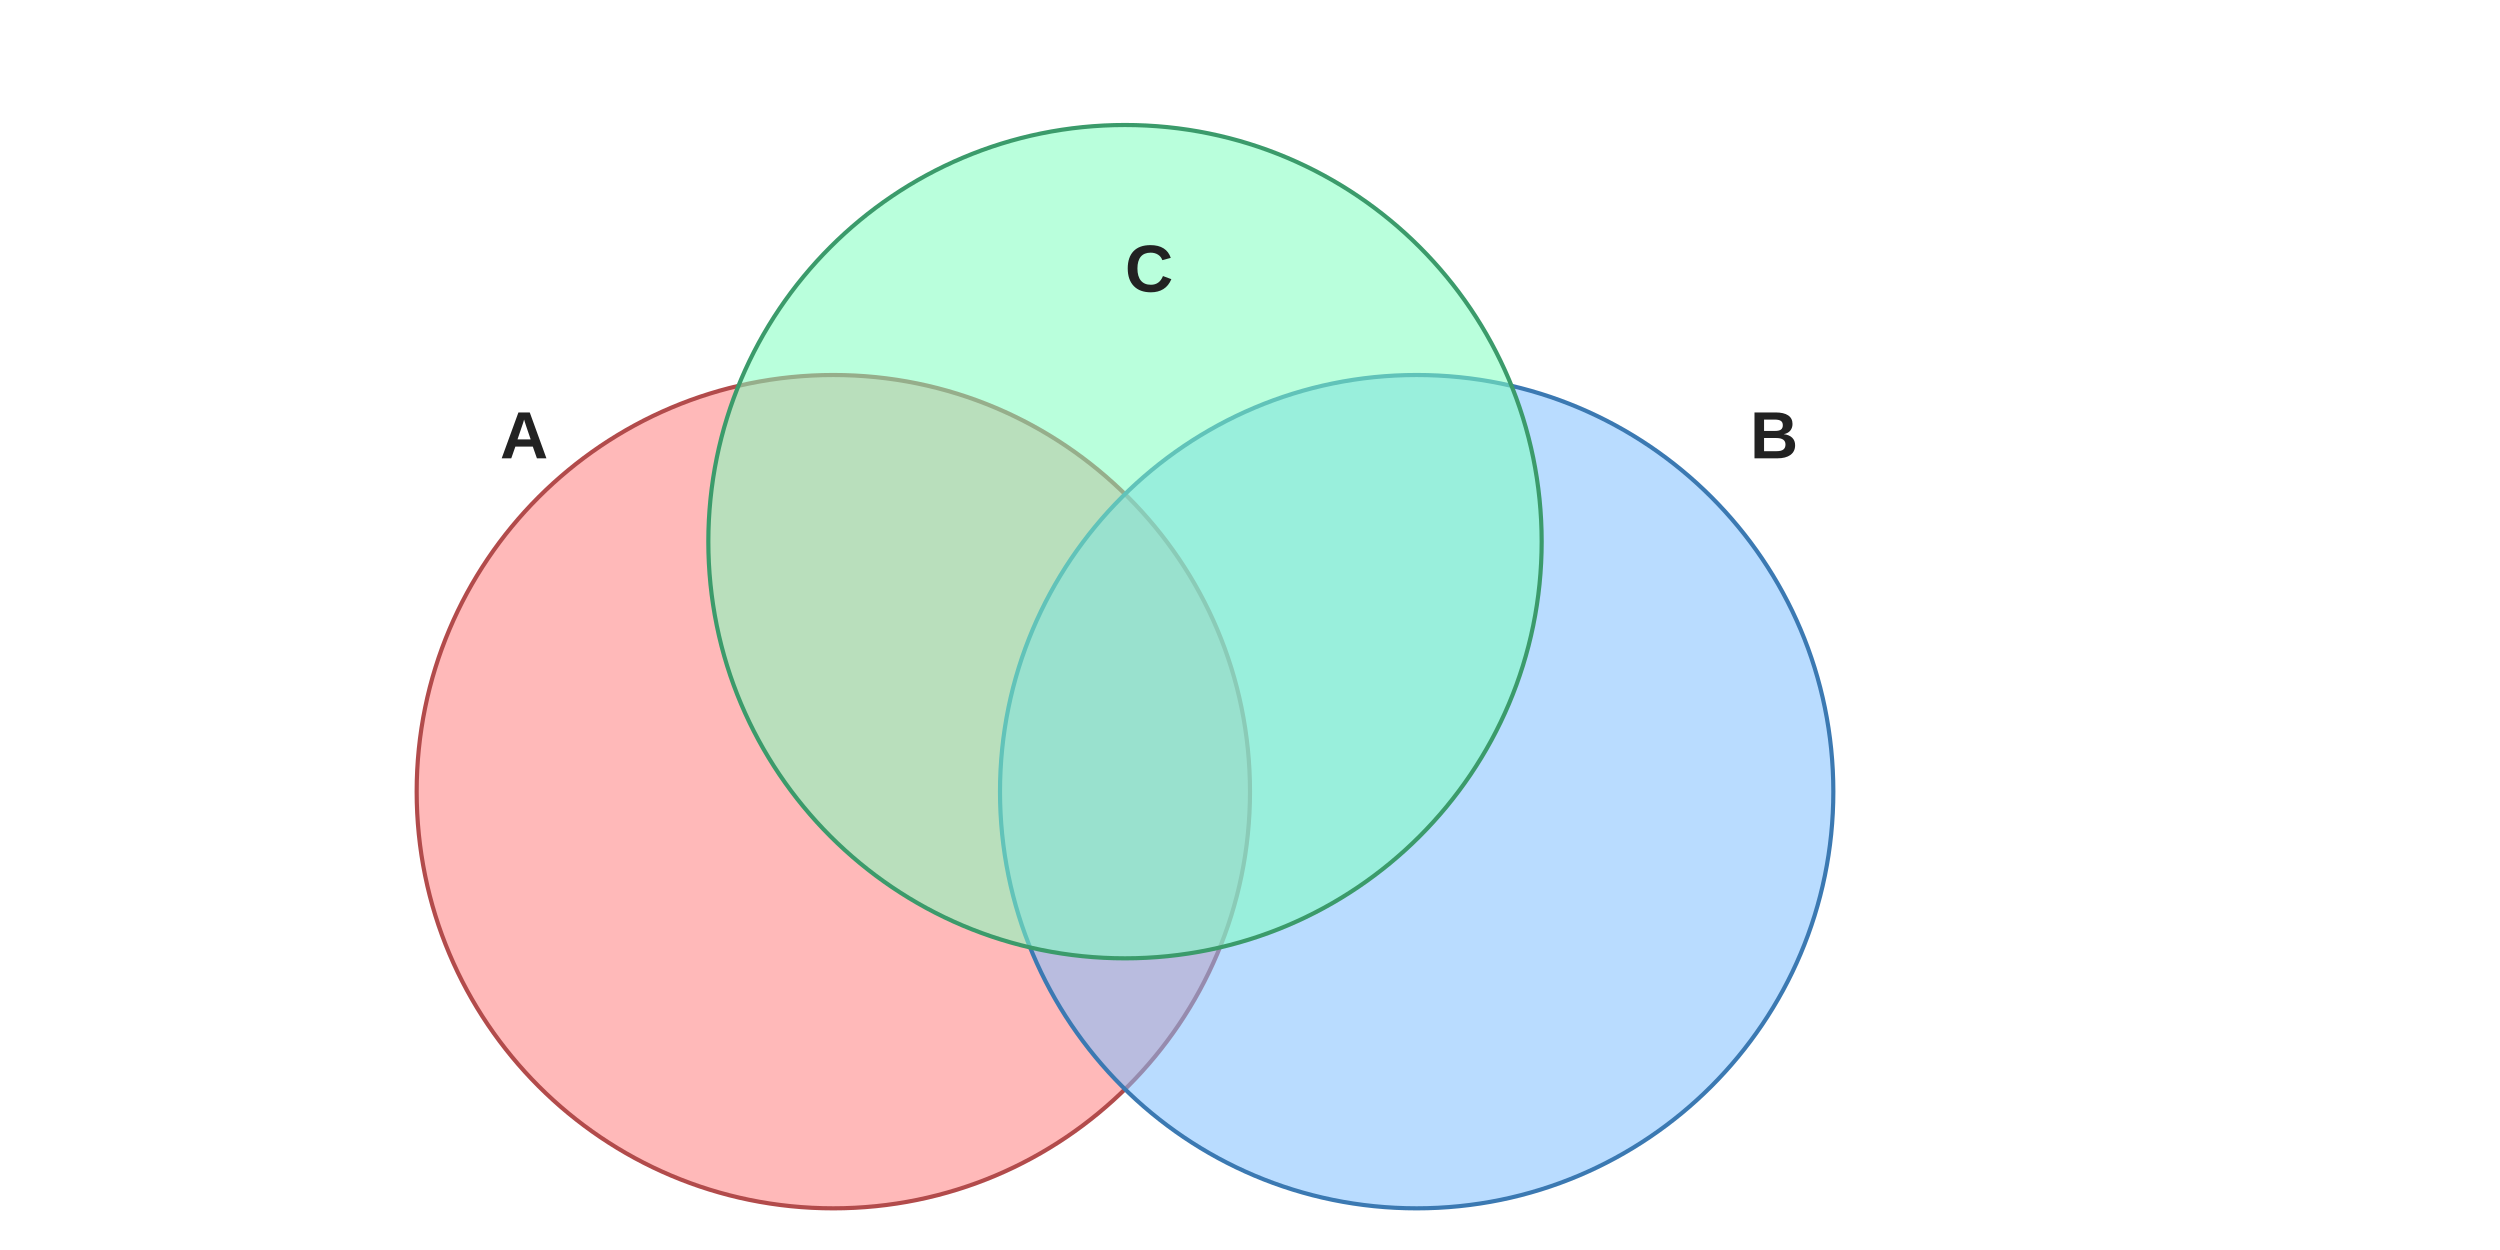
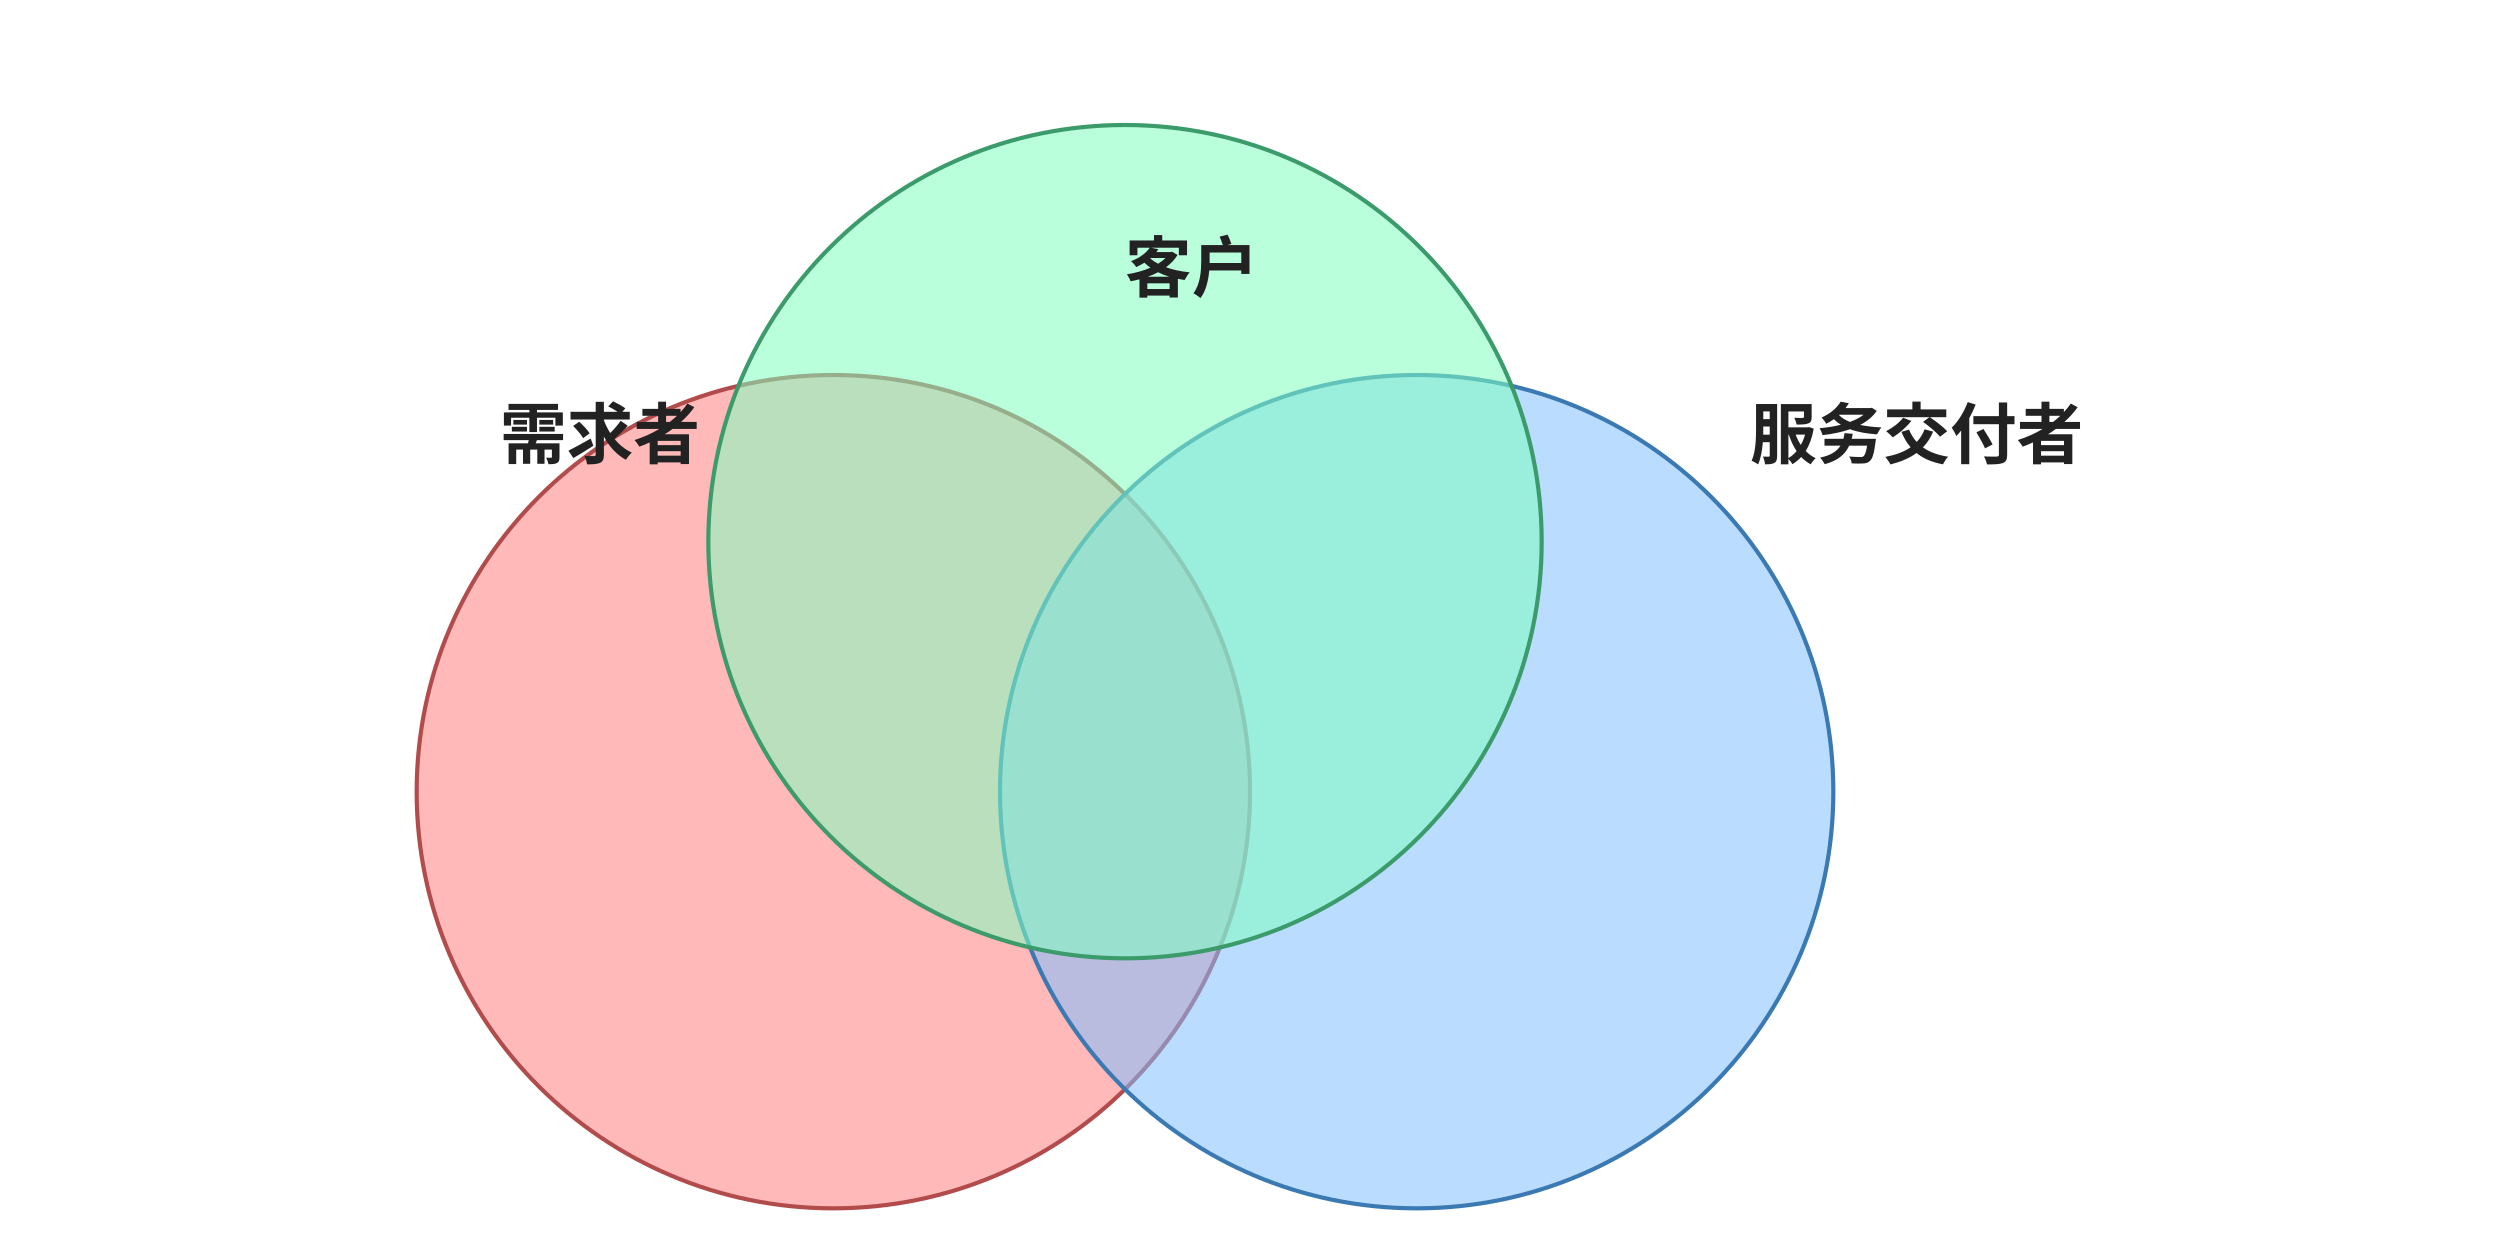
<svg xmlns="http://www.w3.org/2000/svg" width="600" height="300" viewBox="0 0 600 200" role="img" aria-label="Three-set Venn diagram">
  <defs>
    <style type="text/css">
      .c1 { fill: #ff7f7f; fill-opacity: 0.55; stroke: #b24b4b; stroke-width:1 }
      .c2 { fill: #7fbfff; fill-opacity: 0.55; stroke: #3b79b2; stroke-width:1 }
      .c3 { fill: #7fffbf; fill-opacity: 0.55; stroke: #3b9b6b; stroke-width:1 }
      .lbl { font-family: Arial, Helvetica, sans-serif; font-size:16px; font-weight:bold; fill:#222 }
    </style>
  </defs>
  <circle class="c1" cx="200" cy="140" r="100" />
  <circle class="c2" cx="340" cy="140" r="100" />
  <circle class="c3" cx="270" cy="80" r="100" />
-   <text x="120" y="60" class="lbl">A</text>
-   <text x="420" y="60" class="lbl">B</text>
-   <text x="270" y="20" class="lbl">C</text>
+   <text x="120" y="60" class="lbl">需求者</text>
+   <text x="420" y="60" class="lbl">服务交付者</text>
+   <text x="270" y="20" class="lbl">客户</text>
</svg>
